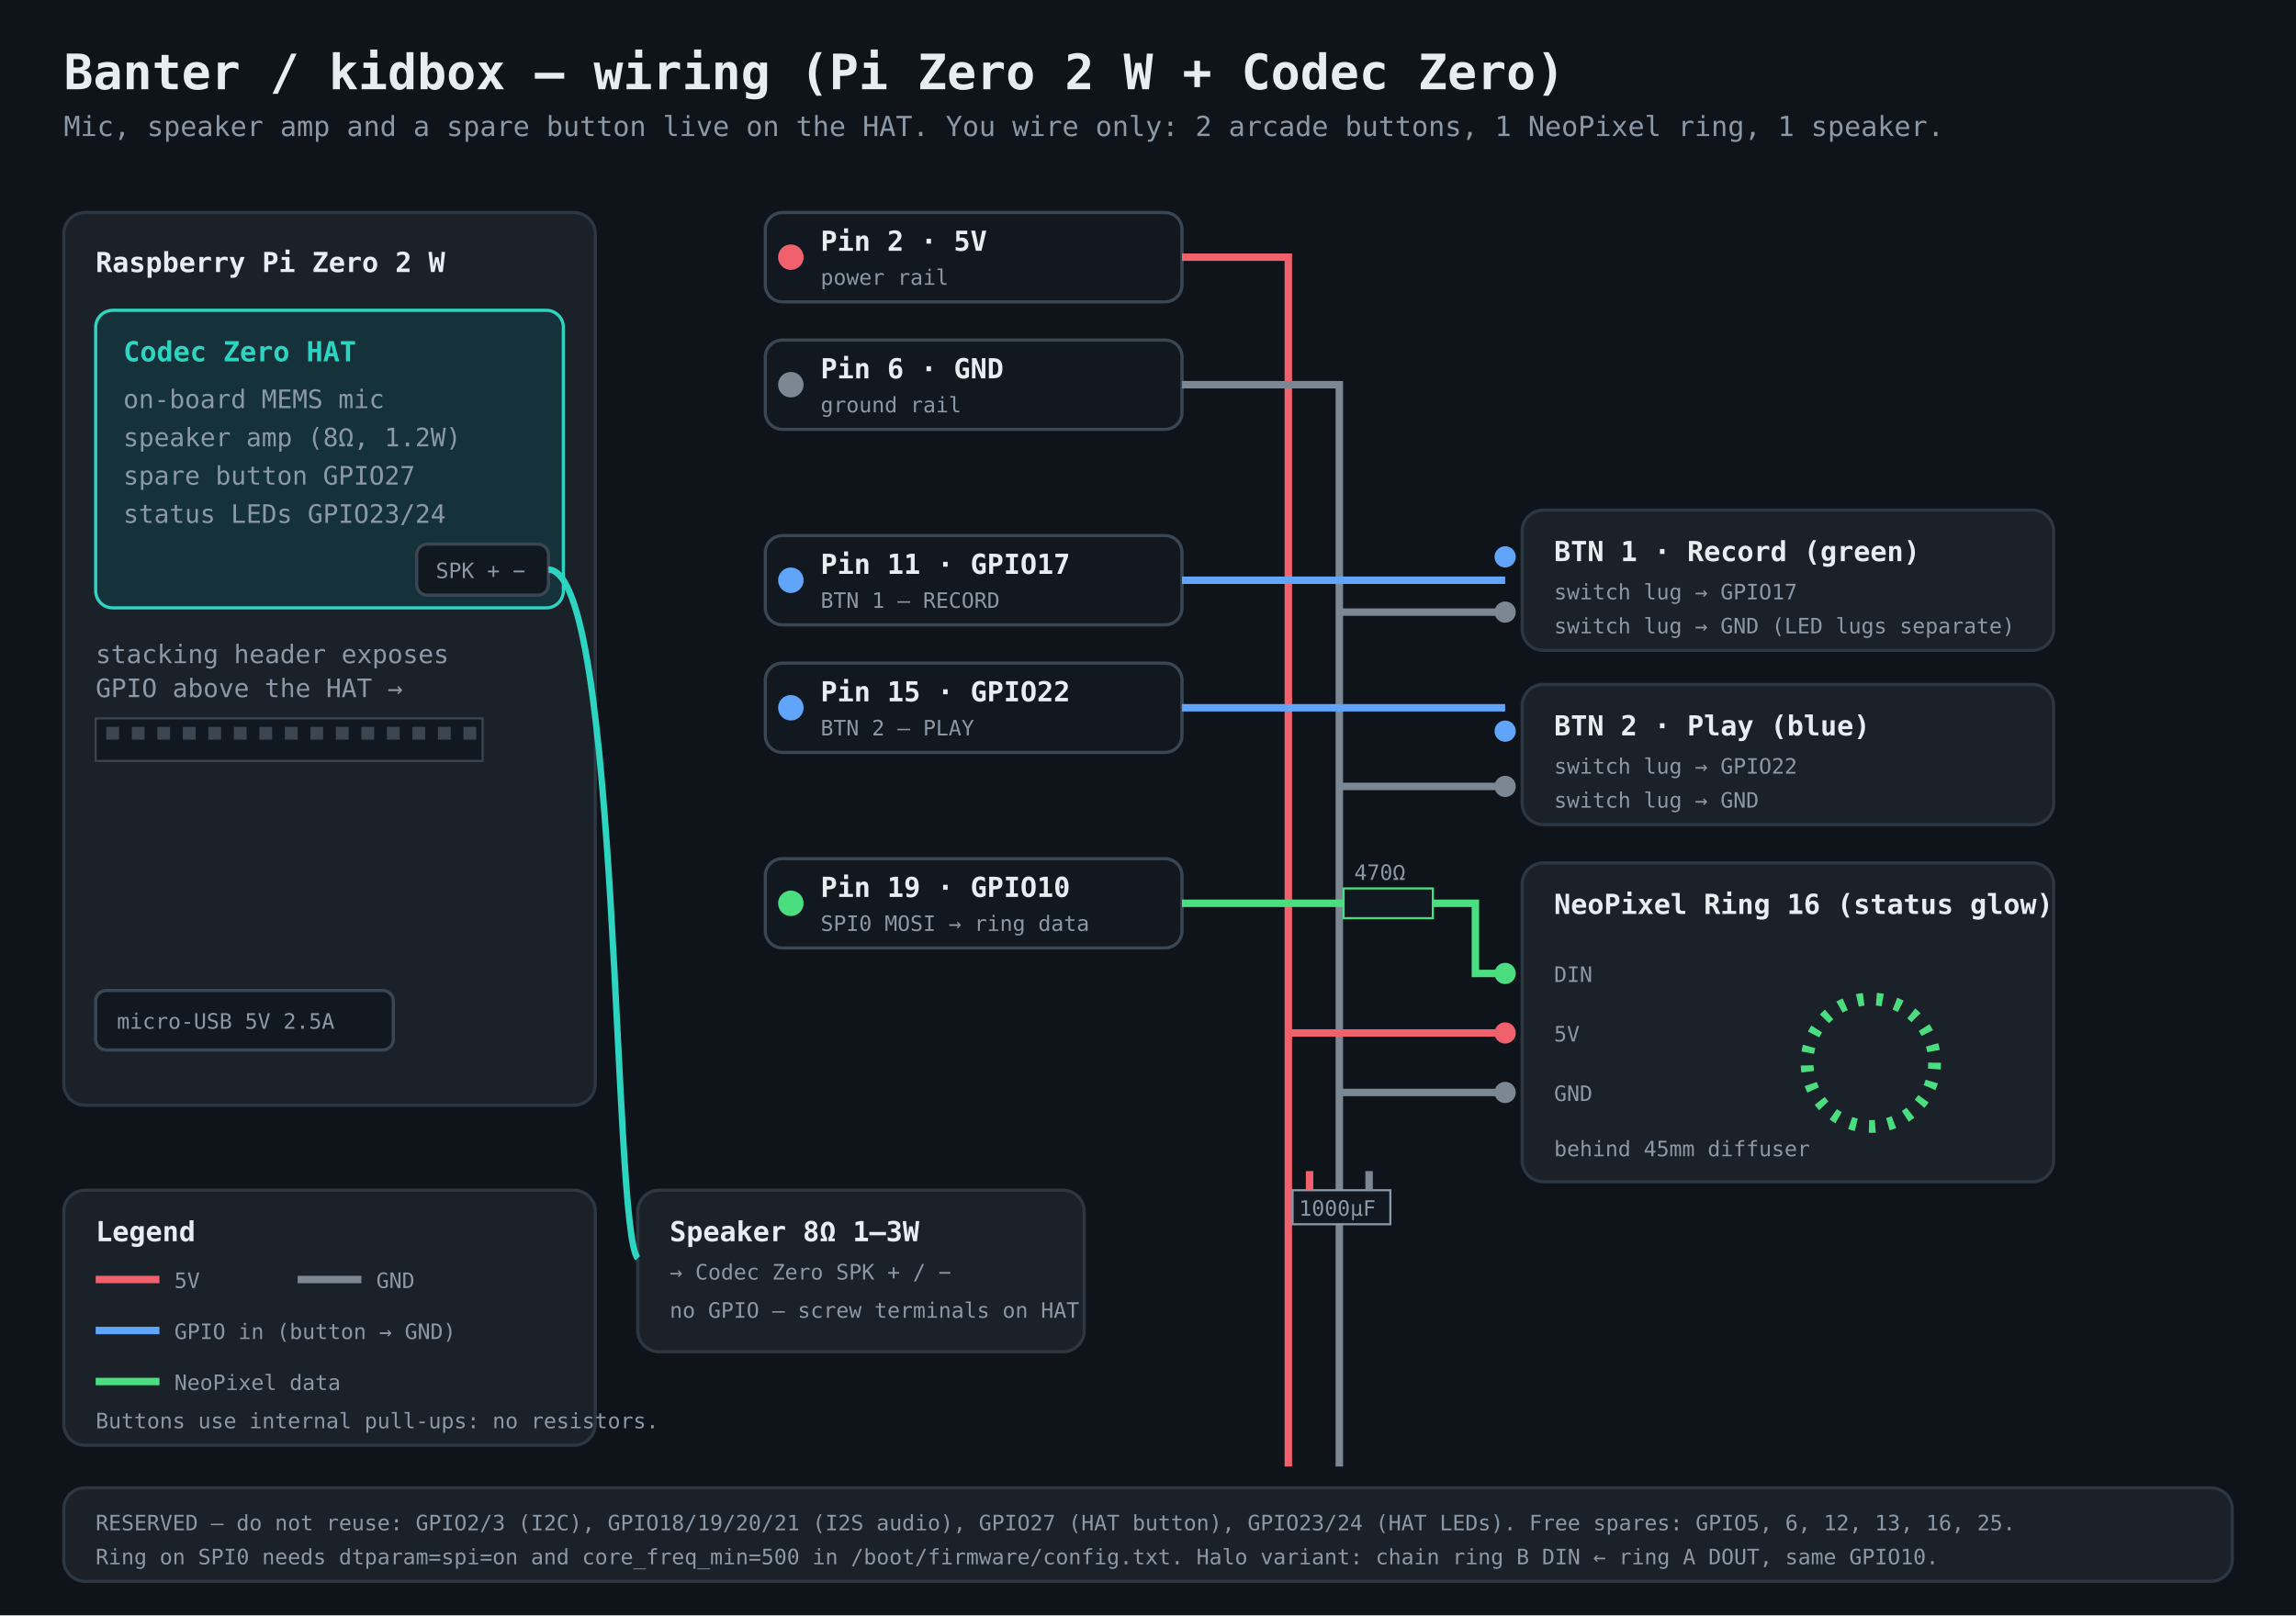
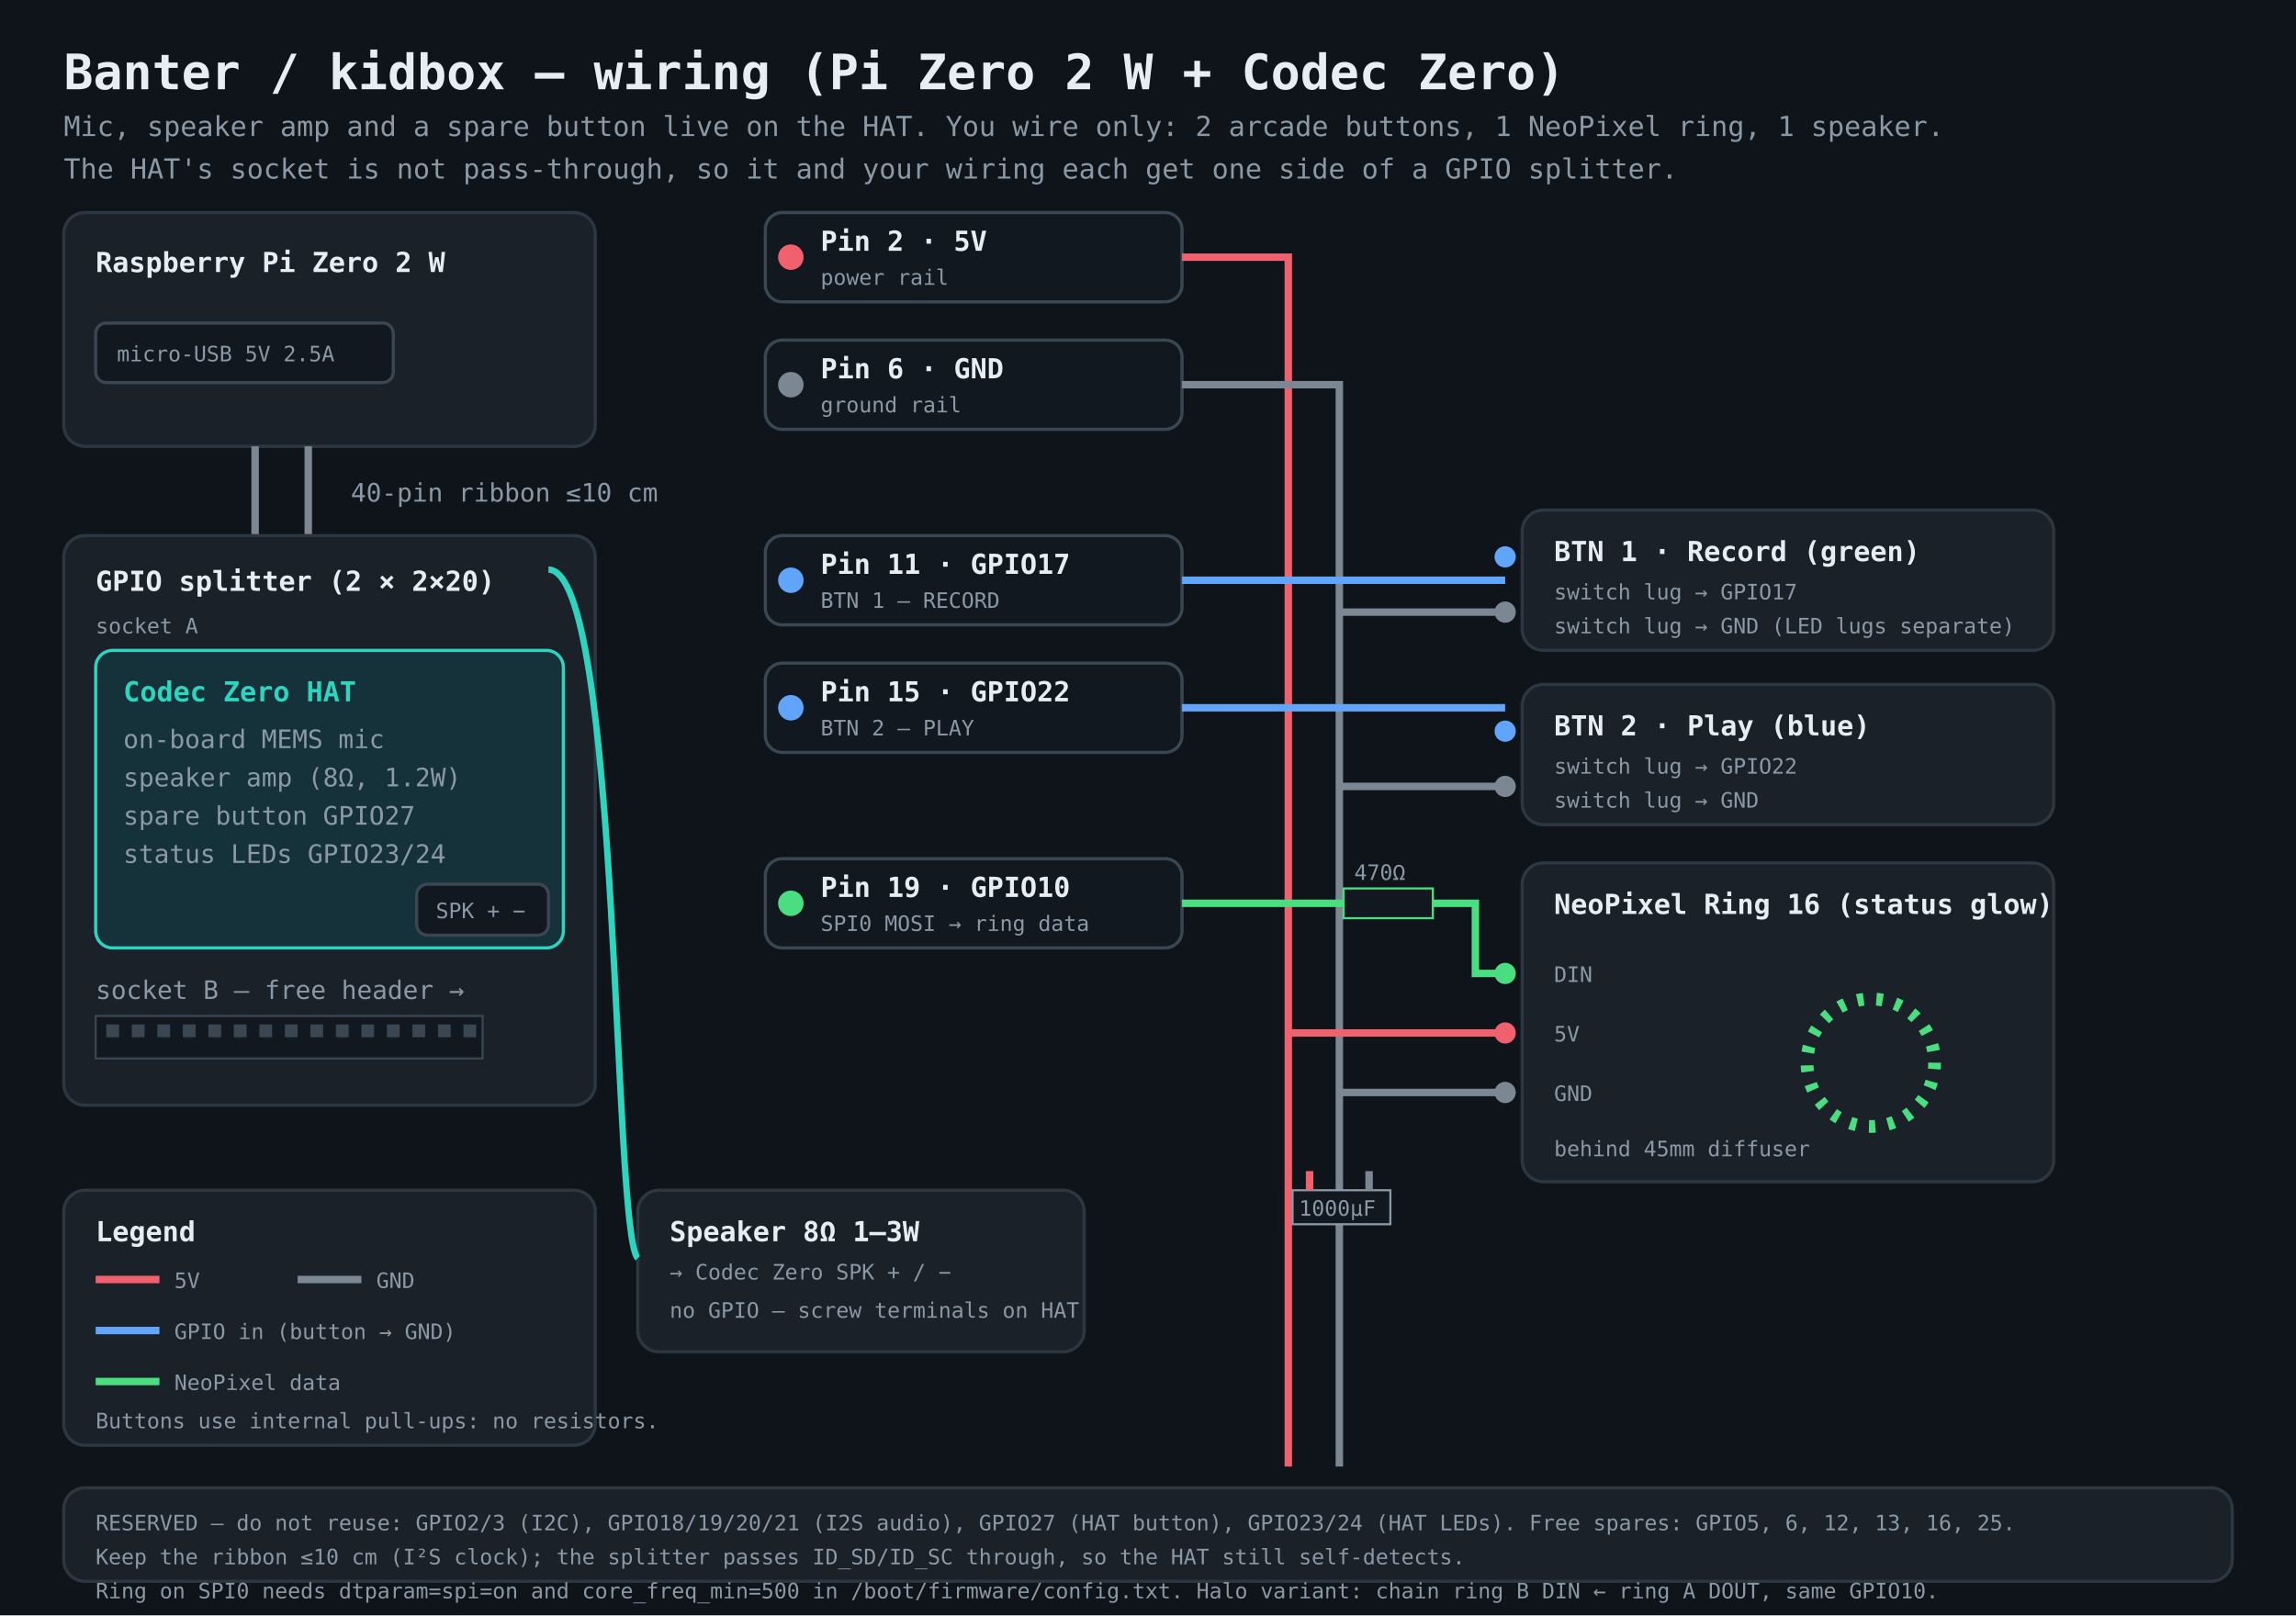
<svg xmlns="http://www.w3.org/2000/svg" viewBox="0 0 1080 760" font-family="ui-monospace, 'JetBrains Mono', Menlo, monospace">
  <style>
    .bg{fill:#0f141a}
    .panel{fill:#1a2129;stroke:#2c3742;stroke-width:1.5}
    .hat{fill:#15323a;stroke:#2dd4bf;stroke-width:1.5}
    .pin{fill:#11181f;stroke:#3a4753;stroke-width:1.5}
    .title{fill:#e6edf3;font-size:23px;font-weight:700}
    .sub{fill:#8b98a5;font-size:13px}
    .lbls{fill:#e6edf3;font-size:13px;font-weight:700}
    .mut{fill:#8b98a5;font-size:12px}
    .tiny{fill:#8b98a5;font-size:10px}
    .teal{fill:#2dd4bf;font-size:13px;font-weight:700}
    .w5{stroke:#f0616d;stroke-width:3.5;fill:none}
    .wg{stroke:#7c8794;stroke-width:3.5;fill:none}
    .wd{stroke:#4ade80;stroke-width:3.5;fill:none}
    .wb{stroke:#60a5fa;stroke-width:3.5;fill:none}
    .dot5{fill:#f0616d}.dotg{fill:#7c8794}.dotd{fill:#4ade80}.dotb{fill:#60a5fa}
  </style>
  <rect class="bg" x="0" y="0" width="1080" height="760" />
  <text class="title" x="30" y="42">Banter / kidbox — wiring (Pi Zero 2 W + Codec Zero)</text>
  <text class="sub" x="30" y="64">Mic, speaker amp and a spare button live on the HAT. You wire only: 2 arcade buttons, 1 NeoPixel ring, 1 speaker.</text>
-   <rect class="panel" x="30" y="100" width="250" height="420" rx="10" />
+   <text class="sub" x="30" y="84">The HAT's socket is not pass-through, so it and your wiring each get one side of a GPIO splitter.</text>
+   <rect class="panel" x="30" y="100" width="250" height="110" rx="10" />
  <text class="lbls" x="45" y="128">Raspberry Pi Zero 2 W</text>
-   <rect class="hat" x="45" y="146" width="220" height="140" rx="8" />
-   <text class="teal" x="58" y="170">Codec Zero HAT</text>
-   <text class="mut" x="58" y="192">on-board MEMS mic</text>
-   <text class="mut" x="58" y="210">speaker amp (8Ω, 1.2W)</text>
-   <text class="mut" x="58" y="228">spare button  GPIO27</text>
-   <text class="mut" x="58" y="246">status LEDs  GPIO23/24</text>
-   <rect class="pin" x="196" y="256" width="62" height="24" rx="5" />
-   <text class="tiny" x="205" y="272">SPK + −</text>
-   <text class="mut" x="45" y="312">stacking header exposes</text>
-   <text class="mut" x="45" y="328">GPIO above the HAT →</text>
-   <rect x="45" y="338" width="182" height="20" fill="#11181f" stroke="#3a4753" />
+   <rect class="pin" x="45" y="152" width="140" height="28" rx="5" />
+   <text class="tiny" x="55" y="170">micro-USB  5V 2.5A</text>
+   <line x1="120" y1="210" x2="120" y2="252" class="wg" />
+   <line x1="145" y1="210" x2="145" y2="252" class="wg" />
+   <text class="mut" x="165" y="236">40-pin ribbon  ≤10 cm</text>
+   <rect class="panel" x="30" y="252" width="250" height="268" rx="10" />
+   <text class="lbls" x="45" y="278">GPIO splitter  (2 × 2×20)</text>
+   <text class="tiny" x="45" y="298">socket A</text>
+   <rect class="hat" x="45" y="306" width="220" height="140" rx="8" />
+   <text class="teal" x="58" y="330">Codec Zero HAT</text>
+   <text class="mut" x="58" y="352">on-board MEMS mic</text>
+   <text class="mut" x="58" y="370">speaker amp (8Ω, 1.2W)</text>
+   <text class="mut" x="58" y="388">spare button  GPIO27</text>
+   <text class="mut" x="58" y="406">status LEDs  GPIO23/24</text>
+   <rect class="pin" x="196" y="416" width="62" height="24" rx="5" />
+   <text class="tiny" x="205" y="432">SPK + −</text>
+   <text class="mut" x="45" y="470">socket B — free header →</text>
+   <rect x="45" y="478" width="182" height="20" fill="#11181f" stroke="#3a4753" />
  <g fill="#3a4753">
-     <rect x="50" y="342" width="6" height="6" />
-     <rect x="62" y="342" width="6" height="6" />
-     <rect x="74" y="342" width="6" height="6" />
-     <rect x="86" y="342" width="6" height="6" />
-     <rect x="98" y="342" width="6" height="6" />
-     <rect x="110" y="342" width="6" height="6" />
-     <rect x="122" y="342" width="6" height="6" />
-     <rect x="134" y="342" width="6" height="6" />
-     <rect x="146" y="342" width="6" height="6" />
-     <rect x="158" y="342" width="6" height="6" />
-     <rect x="170" y="342" width="6" height="6" />
-     <rect x="182" y="342" width="6" height="6" />
-     <rect x="194" y="342" width="6" height="6" />
-     <rect x="206" y="342" width="6" height="6" />
-     <rect x="218" y="342" width="6" height="6" />
+     <rect x="50" y="482" width="6" height="6" />
+     <rect x="62" y="482" width="6" height="6" />
+     <rect x="74" y="482" width="6" height="6" />
+     <rect x="86" y="482" width="6" height="6" />
+     <rect x="98" y="482" width="6" height="6" />
+     <rect x="110" y="482" width="6" height="6" />
+     <rect x="122" y="482" width="6" height="6" />
+     <rect x="134" y="482" width="6" height="6" />
+     <rect x="146" y="482" width="6" height="6" />
+     <rect x="158" y="482" width="6" height="6" />
+     <rect x="170" y="482" width="6" height="6" />
+     <rect x="182" y="482" width="6" height="6" />
+     <rect x="194" y="482" width="6" height="6" />
+     <rect x="206" y="482" width="6" height="6" />
+     <rect x="218" y="482" width="6" height="6" />
  </g>
-   <rect class="pin" x="45" y="466" width="140" height="28" rx="5" />
-   <text class="tiny" x="55" y="484">micro-USB  5V 2.5A</text>
  <rect class="pin" x="360" y="100" width="196" height="42" rx="8" />
  <circle class="dot5" cx="372" cy="121" r="6" />
  <text class="lbls" x="386" y="118">Pin 2 · 5V</text>
  <text class="tiny" x="386" y="134">power rail</text>
  <rect class="pin" x="360" y="160" width="196" height="42" rx="8" />
  <circle class="dotg" cx="372" cy="181" r="6" />
  <text class="lbls" x="386" y="178">Pin 6 · GND</text>
  <text class="tiny" x="386" y="194">ground rail</text>
  <rect class="pin" x="360" y="252" width="196" height="42" rx="8" />
  <circle class="dotb" cx="372" cy="273" r="6" />
  <text class="lbls" x="386" y="270">Pin 11 · GPIO17</text>
  <text class="tiny" x="386" y="286">BTN 1 — RECORD</text>
  <rect class="pin" x="360" y="312" width="196" height="42" rx="8" />
  <circle class="dotb" cx="372" cy="333" r="6" />
  <text class="lbls" x="386" y="330">Pin 15 · GPIO22</text>
  <text class="tiny" x="386" y="346">BTN 2 — PLAY</text>
  <rect class="pin" x="360" y="404" width="196" height="42" rx="8" />
  <circle class="dotd" cx="372" cy="425" r="6" />
  <text class="lbls" x="386" y="422">Pin 19 · GPIO10</text>
  <text class="tiny" x="386" y="438">SPI0 MOSI → ring data</text>
  <path class="w5" d="M556 121 H606 V690" />
  <path class="wg" d="M556 181 H630 V690" />
  <text class="tiny" x="592" y="708">5V</text>
  <text class="tiny" x="618" y="708">GND</text>
  <rect class="panel" x="716" y="240" width="250" height="66" rx="10" />
  <text class="lbls" x="731" y="264">BTN 1 · Record (green)</text>
  <text class="tiny" x="731" y="282">switch lug → GPIO17</text>
  <text class="tiny" x="731" y="298">switch lug → GND    (LED lugs separate)</text>
  <circle class="dotb" cx="708" cy="262" r="5" />
  <circle class="dotg" cx="708" cy="288" r="5" />
  <path class="wb" d="M556 273 H708" />
  <path class="wg" d="M630 288 H708" />
  <rect class="panel" x="716" y="322" width="250" height="66" rx="10" />
  <text class="lbls" x="731" y="346">BTN 2 · Play (blue)</text>
  <text class="tiny" x="731" y="364">switch lug → GPIO22</text>
  <text class="tiny" x="731" y="380">switch lug → GND</text>
  <circle class="dotb" cx="708" cy="344" r="5" />
  <circle class="dotg" cx="708" cy="370" r="5" />
  <path class="wb" d="M556 333 H708" />
  <path class="wg" d="M630 370 H708" />
  <rect class="panel" x="716" y="406" width="250" height="150" rx="10" />
  <text class="lbls" x="731" y="430">NeoPixel Ring 16 (status glow)</text>
  <circle cx="880" cy="500" r="30" fill="none" stroke="#4ade80" stroke-width="6" stroke-dasharray="3 6" />
  <text class="tiny" x="731" y="462">DIN</text>
  <text class="tiny" x="731" y="490">5V</text>
  <text class="tiny" x="731" y="518">GND</text>
  <text class="tiny" x="731" y="544">behind 45mm diffuser</text>
  <circle class="dotd" cx="708" cy="458" r="5" />
  <circle class="dot5" cx="708" cy="486" r="5" />
  <circle class="dotg" cx="708" cy="514" r="5" />
  <path class="wd" d="M556 425 H632" />
  <rect x="632" y="418" width="42" height="14" fill="#11181f" stroke="#4ade80" />
  <text class="tiny" x="637" y="414">470Ω</text>
  <path class="wd" d="M674 425 H694 V458 H708" />
  <path class="w5" d="M606 486 H708" />
  <path class="wg" d="M630 514 H708" />
  <rect x="608" y="560" width="46" height="16" fill="#11181f" stroke="#8b98a5" />
  <text class="tiny" x="611" y="572">1000µF</text>
  <path class="w5" d="M616 560 V551" />
  <path class="wg" d="M644 560 V551" />
  <rect class="panel" x="300" y="560" width="210" height="76" rx="10" />
  <text class="lbls" x="315" y="584">Speaker 8Ω 1–3W</text>
  <text class="tiny" x="315" y="602">→ Codec Zero SPK + / −</text>
  <text class="tiny" x="315" y="620">no GPIO — screw terminals on HAT</text>
  <path d="M258 268 C 292 268, 288 580, 300 592" fill="none" stroke="#2dd4bf" stroke-width="3" />
  <rect class="panel" x="30" y="560" width="250" height="120" rx="10" />
  <text class="lbls" x="45" y="584">Legend</text>
  <line x1="45" y1="602" x2="75" y2="602" class="w5" />
  <text class="tiny" x="82" y="606">5V</text>
  <line x1="140" y1="602" x2="170" y2="602" class="wg" />
  <text class="tiny" x="177" y="606">GND</text>
  <line x1="45" y1="626" x2="75" y2="626" class="wb" />
  <text class="tiny" x="82" y="630">GPIO in (button → GND)</text>
  <line x1="45" y1="650" x2="75" y2="650" class="wd" />
  <text class="tiny" x="82" y="654">NeoPixel data</text>
  <text class="tiny" x="45" y="672">Buttons use internal pull-ups: no resistors.</text>
  <rect class="panel" x="30" y="700" width="1020" height="44" rx="10" />
  <text class="tiny" x="45" y="720">RESERVED — do not reuse: GPIO2/3 (I2C), GPIO18/19/20/21 (I2S audio), GPIO27 (HAT button), GPIO23/24 (HAT LEDs).  Free spares: GPIO5, 6, 12, 13, 16, 25.</text>
-   <text class="tiny" x="45" y="736">Ring on SPI0 needs  dtparam=spi=on  and  core_freq_min=500  in /boot/firmware/config.txt.   Halo variant: chain ring B DIN ← ring A DOUT, same GPIO10.</text>
+   <text class="tiny" x="45" y="736">Keep the ribbon ≤10 cm (I²S clock); the splitter passes ID_SD/ID_SC through, so the HAT still self-detects.</text>
+   <text class="tiny" x="45" y="752">Ring on SPI0 needs  dtparam=spi=on  and  core_freq_min=500  in /boot/firmware/config.txt.   Halo variant: chain ring B DIN ← ring A DOUT, same GPIO10.</text>
</svg>
